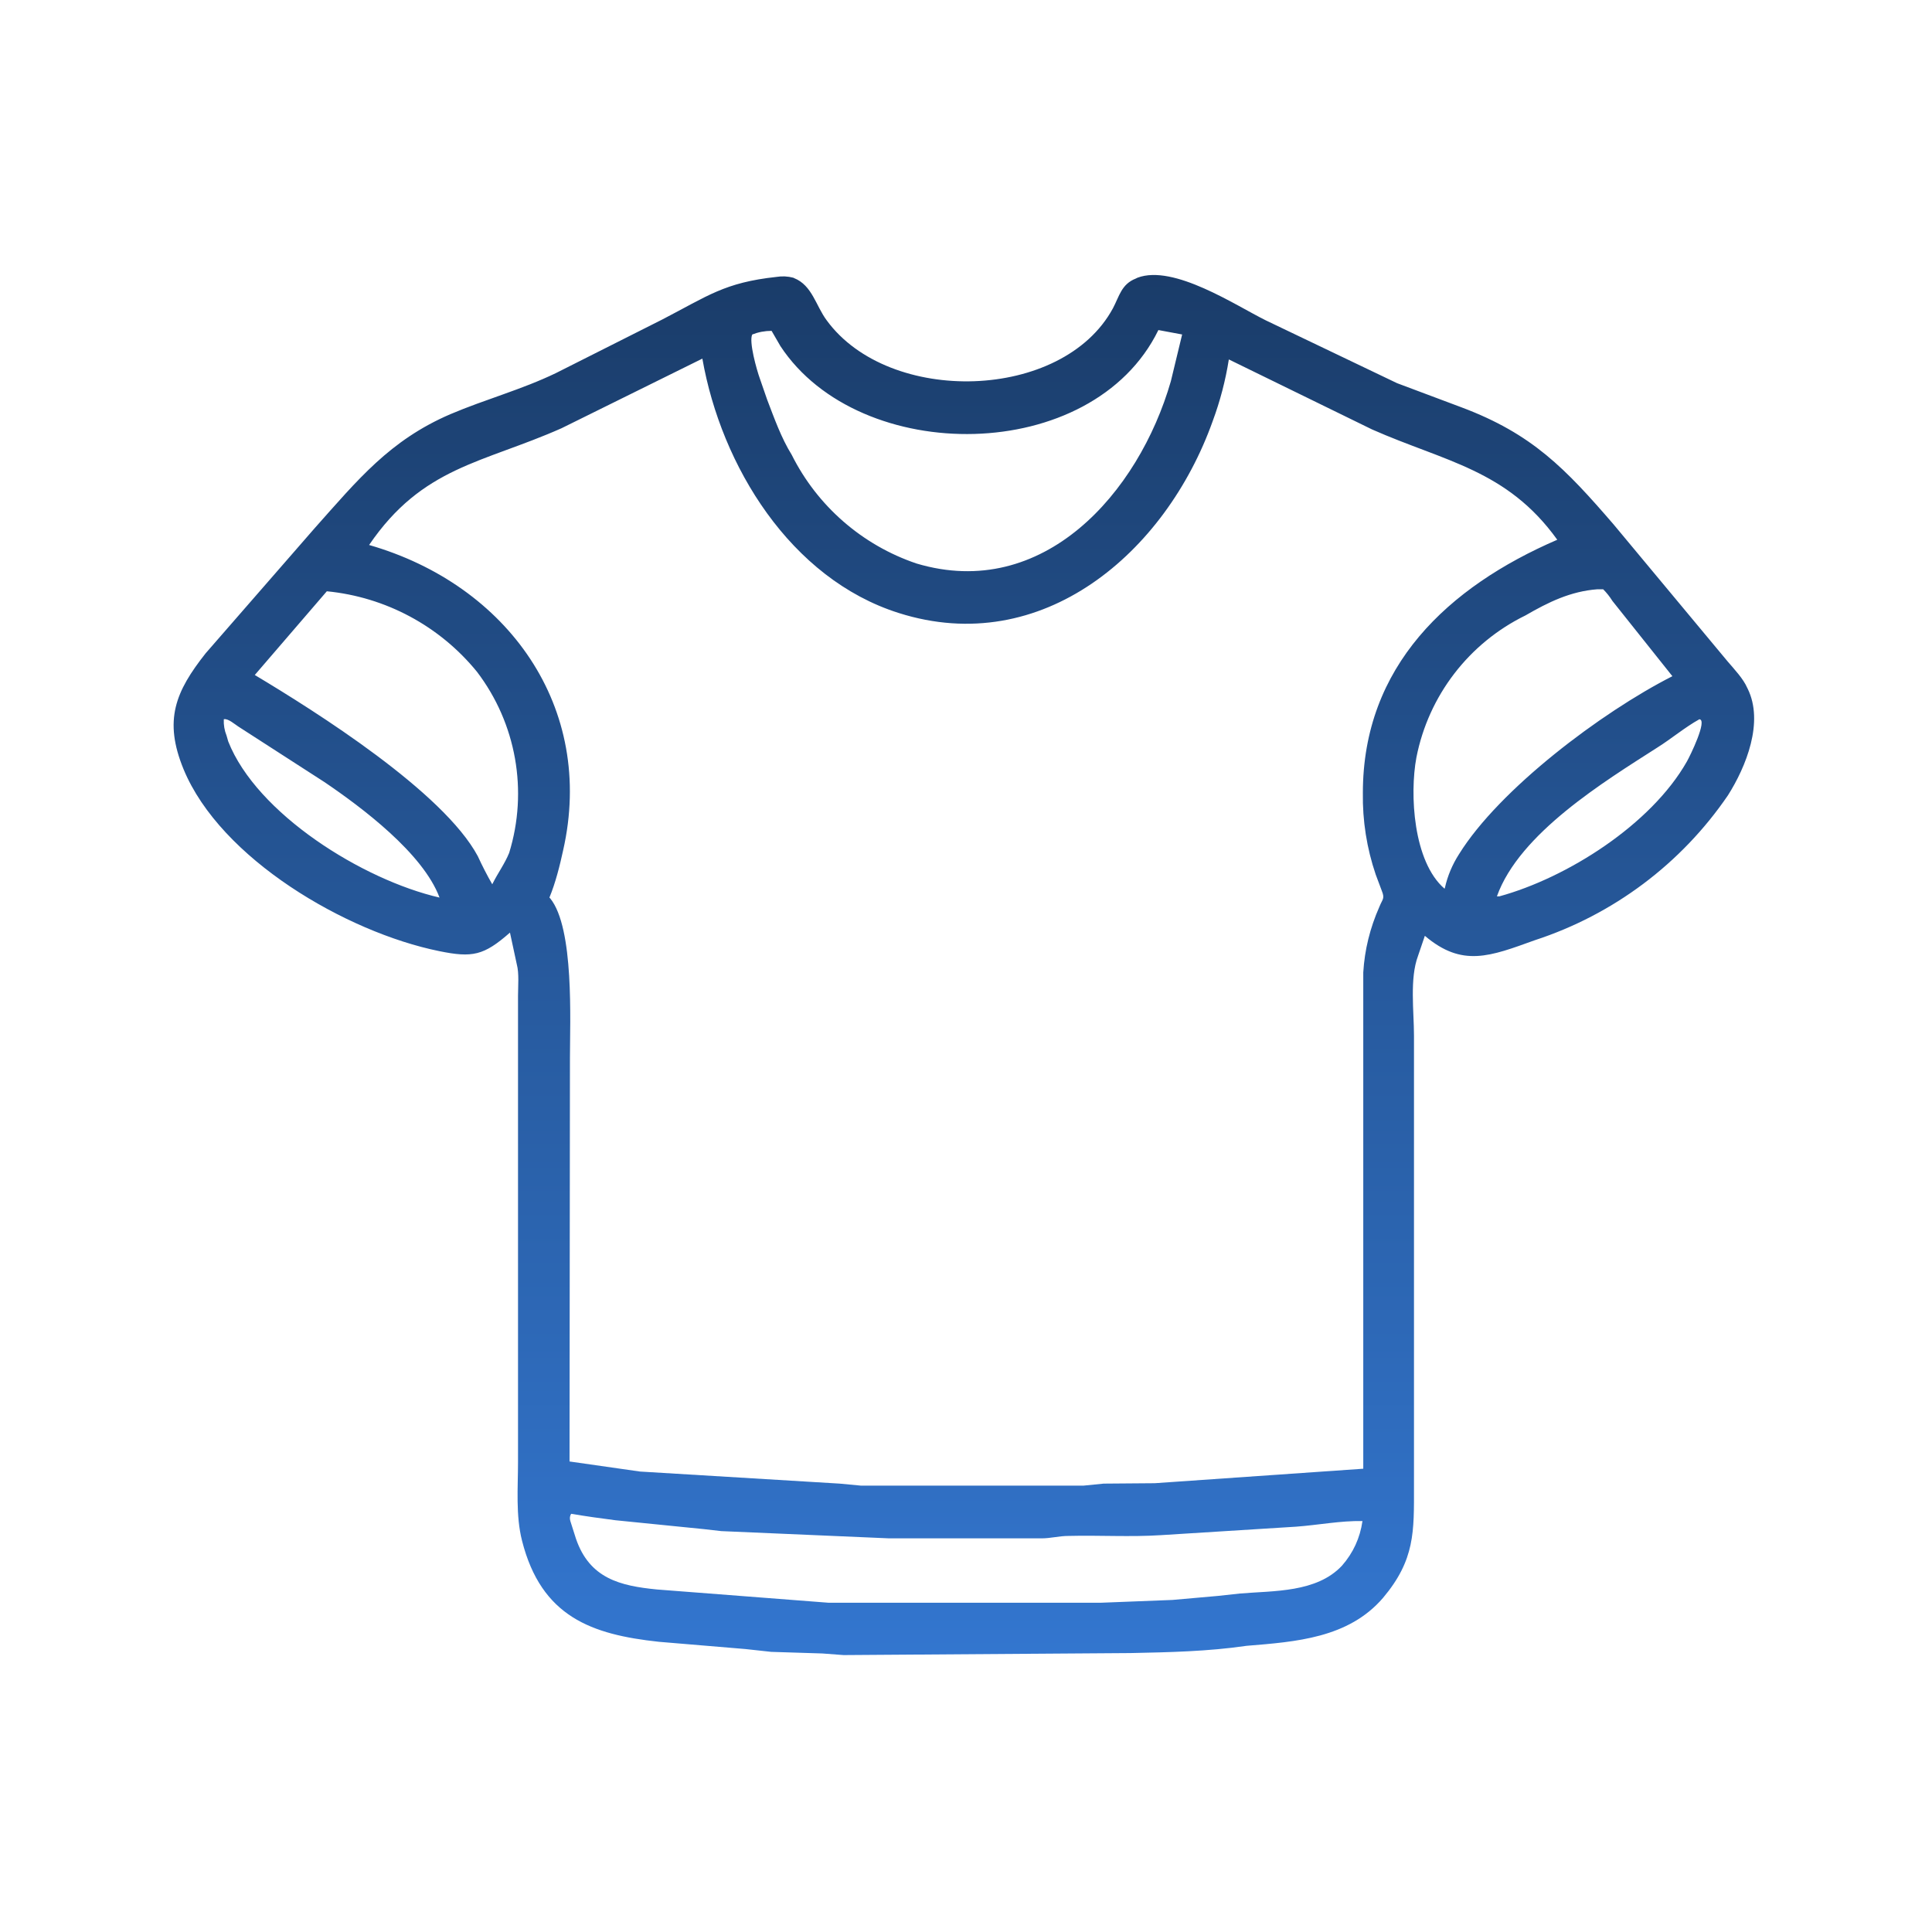
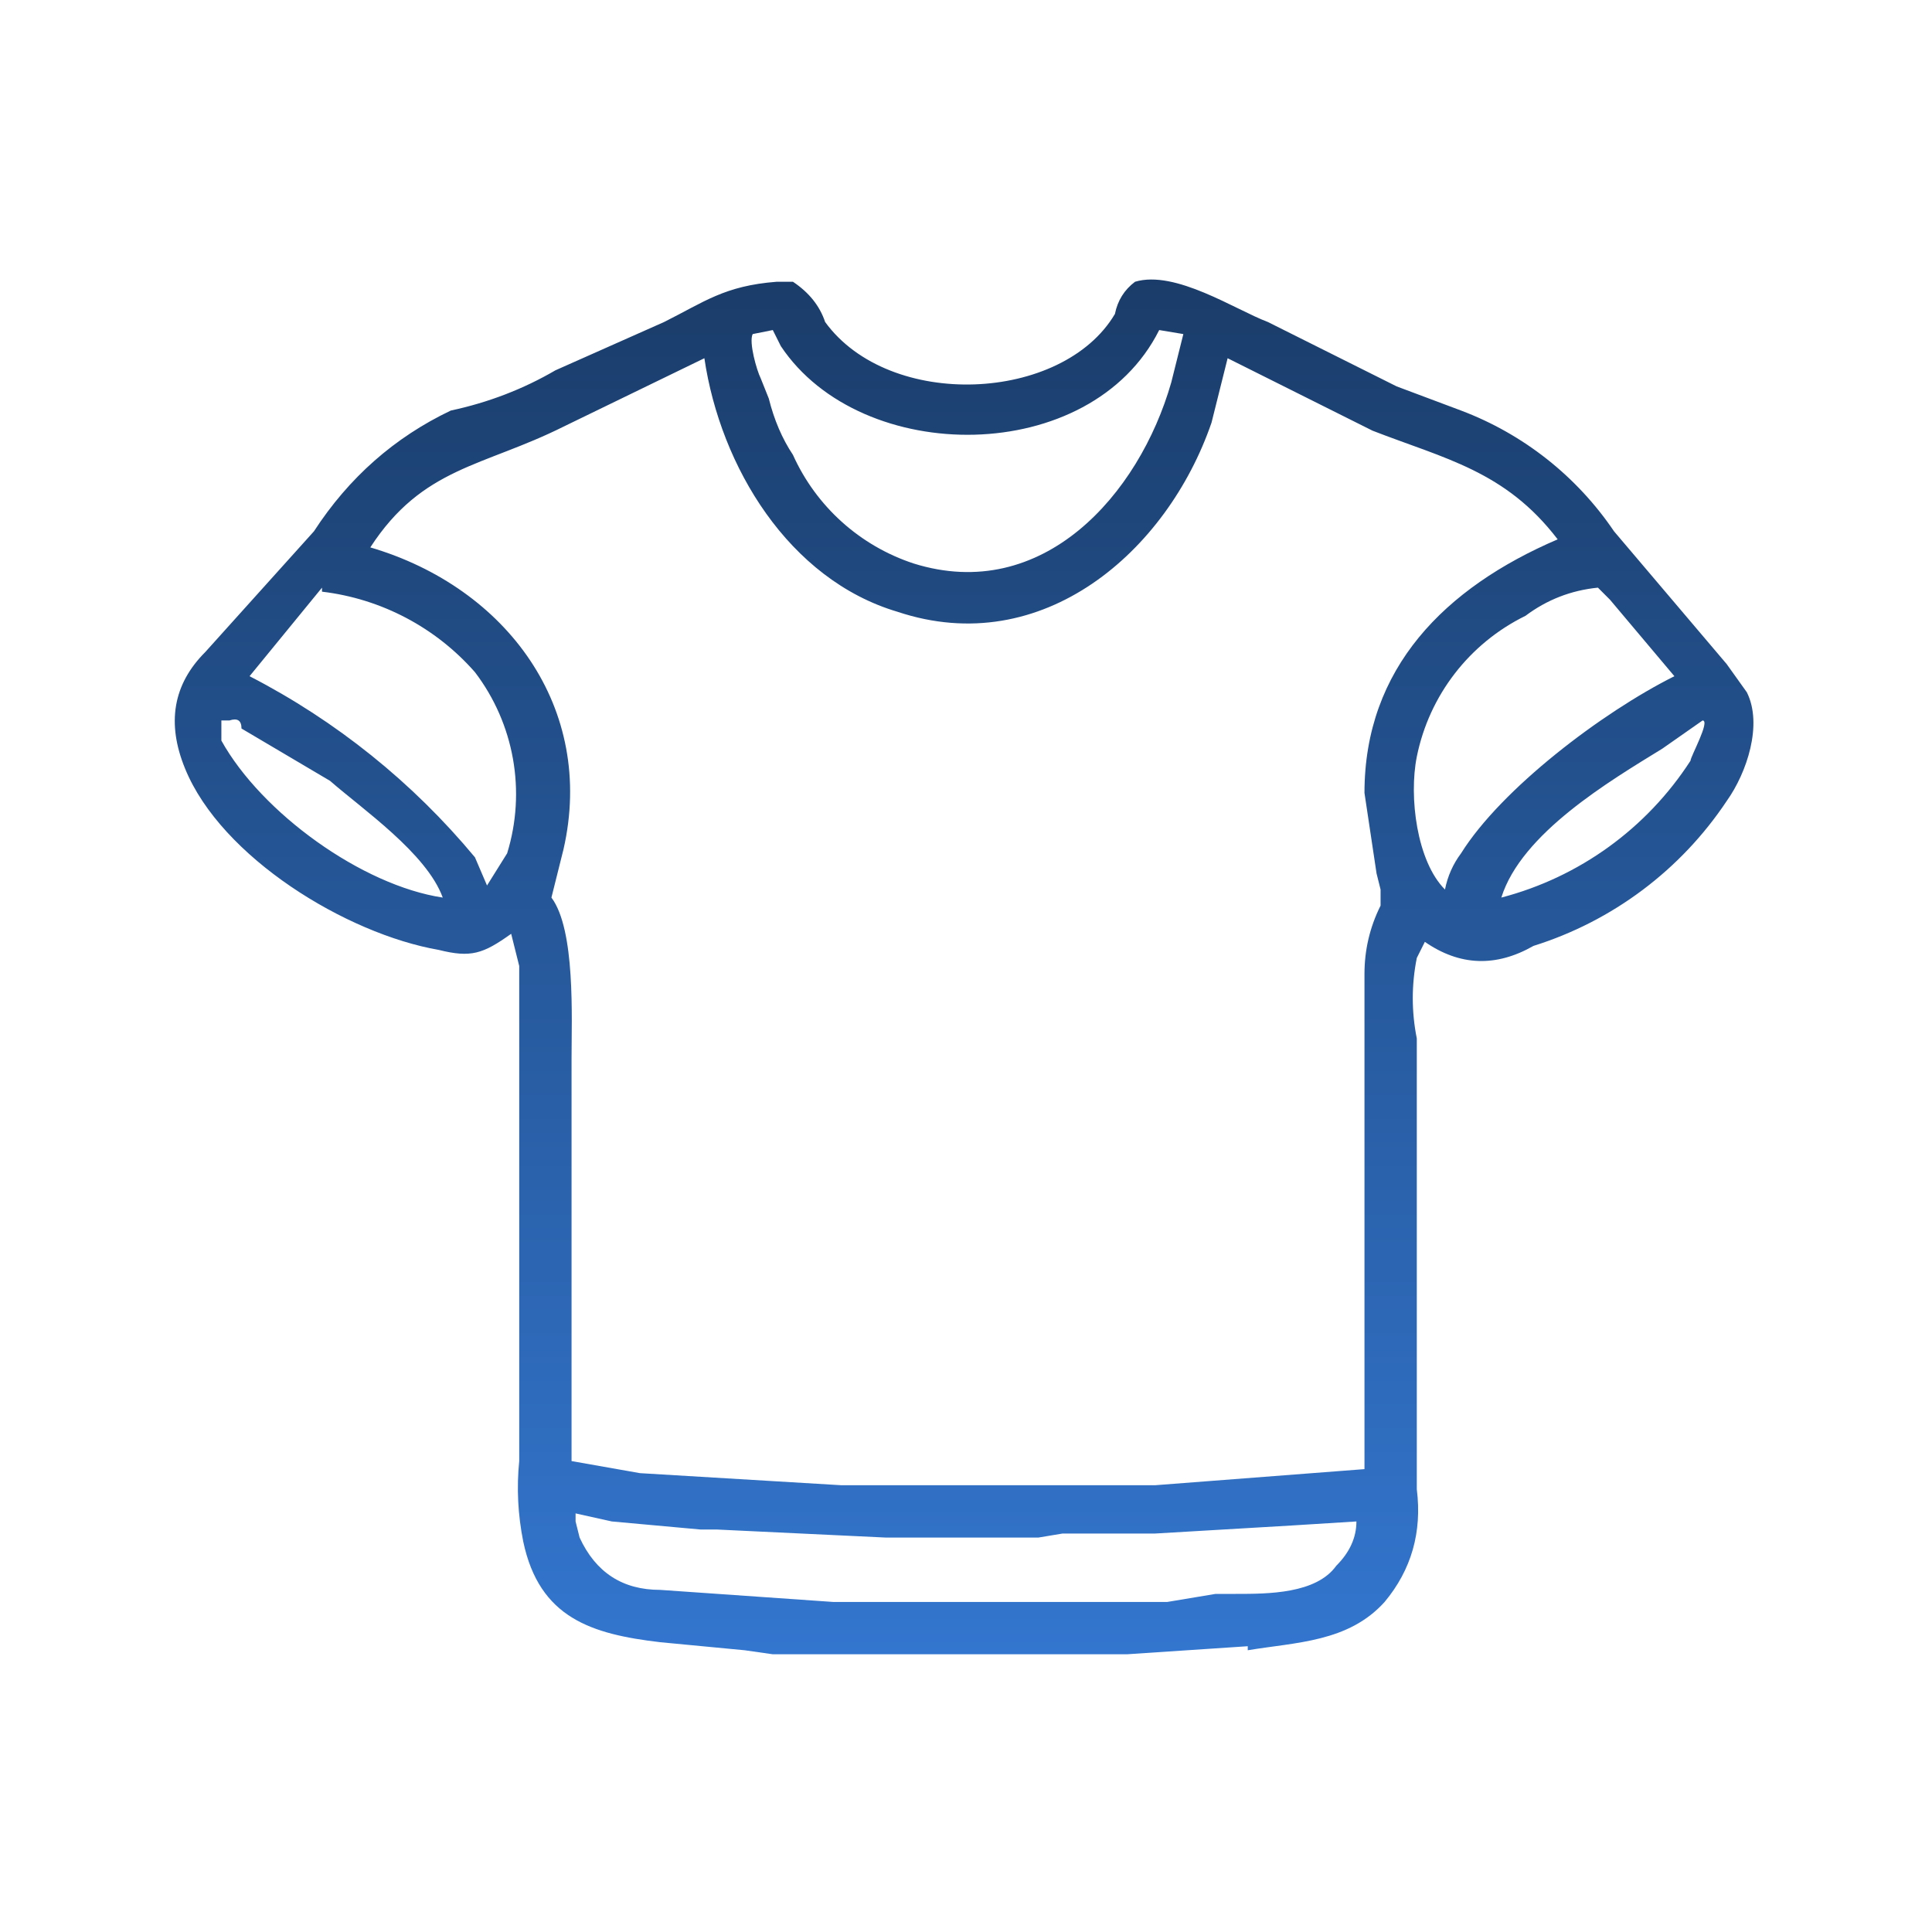
<svg xmlns="http://www.w3.org/2000/svg" width="48" height="48" fill="none" viewBox="0 0 48 48">
-   <path fill="url(#a)" d="M30.97 40.89c-.96.14-1.92.16-2.88.18l-7.13.05-.53-.04-1.27-.04-.64-.07-2.15-.18c-1.67-.18-2.92-.62-3.4-2.51-.16-.63-.1-1.32-.1-1.96V24.74c0-.23.03-.56-.03-.78l-.17-.79c-.65.57-.93.63-1.76.46-2.31-.47-5.43-2.29-6.35-4.52-.5-1.22-.2-1.93.55-2.88l2.71-3.11c1.07-1.2 1.86-2.18 3.37-2.83.87-.37 1.77-.61 2.62-1.02l2.64-1.33c1.14-.59 1.55-.92 2.84-1.06a1 1 0 0 1 .42.02l.02.01c.45.18.54.69.81 1.05 1.55 2.12 5.86 2.01 7.11-.3.16-.3.21-.6.57-.74l.04-.02c.9-.34 2.44.69 3.19 1.06l3.26 1.56 1.6.6c1.76.66 2.58 1.52 3.78 2.91l2.83 3.4c.17.2.39.43.49.66l.01.02c.41.83-.04 1.94-.49 2.65a9.3 9.3 0 0 1-4.8 3.6c-1.11.4-1.8.68-2.73-.11l-.17.5c-.21.56-.1 1.38-.1 1.98v11.2c0 1.12.03 1.82-.77 2.77-.86 1-2.17 1.09-3.39 1.19M28.78 8.2c-1.64 3.36-7.42 3.39-9.39.4l-.22-.38q-.25 0-.48.09c-.09.17.11.88.19 1.1l.18.52c.18.47.35.95.61 1.37a5.4 5.4 0 0 0 3.1 2.7c3.15.94 5.52-1.75 6.32-4.53l.28-1.16zm-11.33.71-3.5 1.73c-1.96.87-3.45.95-4.78 2.9 3.44.99 5.63 4.03 4.82 7.59-.08.37-.19.81-.34 1.17l.02.02c.6.74.49 3.06.49 3.97l-.01 10.02 1.75.25 4.96.3.53.05h5.53l.5-.05 1.27-.01 5.18-.36V24.16q.05-.84.4-1.63c.08-.2.14-.2.06-.4l-.15-.4a6 6 0 0 1-.32-2.03c0-3.15 2.12-5.12 4.83-6.29-1.25-1.74-2.79-1.94-4.6-2.74l-3.56-1.74a8 8 0 0 1-.4 1.53c-1.17 3.28-4.24 5.9-7.8 4.77-2.69-.85-4.41-3.65-4.88-6.32m22.24 5.73c-.67.05-1.22.32-1.79.65a5 5 0 0 0-2.71 3.53c-.17.91-.08 2.59.7 3.26l.01-.03q.1-.44.35-.83c1-1.61 3.53-3.52 5.3-4.42l-1.49-1.87q-.1-.16-.23-.29zm-31.57.05-1.79 2.08c1.52.91 4.68 2.9 5.54 4.5q.17.37.36.7l.01-.02c.13-.26.3-.49.41-.76a5 5 0 0 0-.8-4.5 5.5 5.5 0 0 0-3.73-2m-2.56 3.18q-.01.21.07.41l.04.14c.71 1.8 3.34 3.44 5.25 3.88-.41-1.1-1.93-2.24-2.86-2.87l-2.14-1.38c-.08-.05-.26-.21-.36-.18m36.66 0c-.36.2-.69.48-1.04.7-1.31.84-3.43 2.13-3.99 3.7h.06c1.68-.46 3.77-1.78 4.66-3.35.08-.14.52-1.04.31-1.05M14.19 37.61q-.05.08-.02.18l.14.44c.34.99 1.1 1.17 2.01 1.26l4.27.33h6.75l1.79-.07 1.13-.1.55-.06c.84-.07 1.9-.02 2.53-.69q.42-.48.51-1.11c-.55-.01-1.1.1-1.65.14l-3.35.21c-.76.05-1.54 0-2.31.02-.22 0-.44.06-.66.06h-3.79l-4.17-.18-.44-.05-2.19-.22q-.56-.07-1.1-.16" />
+   <path fill="url(#a)" d="m31 40.9-3 .2h-8.8l-.7-.1-2.1-.2c-1.7-.2-3-.6-3.4-2.5q-.2-1-.1-2V24l-.2-.8c-.7.5-1 .6-1.8.4-2.3-.4-5.4-2.3-6.3-4.5q-.7-1.7.5-2.9l2.7-3q1.3-2 3.4-3 1.4-.3 2.6-1L16.5 8c1-.5 1.5-.9 2.8-1h.4q.6.4.8 1c1.6 2.2 5.9 2 7.2-.2q.1-.5.5-.8c1-.3 2.5.7 3.3 1l3.2 1.6 1.6.6a8 8 0 0 1 3.8 3l2.8 3.3.5.7c.4.8 0 2-.5 2.7a9 9 0 0 1-4.8 3.6q-1.4.8-2.7-.1l-.2.4q-.2 1 0 2V37q.2 1.6-.8 2.8c-.9 1-2.2 1-3.4 1.2M28.8 8.2c-1.7 3.4-7.4 3.4-9.4.4l-.2-.4-.5.1c-.1.2.1.9.2 1.1l.2.5q.2.8.6 1.4a5 5 0 0 0 3 2.7c3.2 1 5.6-1.7 6.4-4.5l.3-1.2zm-11.3.7L14 10.6c-2 1-3.5 1-4.8 3 3.4 1 5.6 4 4.8 7.5l-.3 1.2c.6.8.5 3 .5 4v10l1.7.3 5 .3h7.8l5.2-.4V24.2q0-.9.4-1.7v-.4l-.1-.4-.3-2c0-3.1 2-5.1 4.8-6.3-1.3-1.7-2.8-2-4.6-2.7l-3.6-1.8-.4 1.6c-1.1 3.2-4.2 5.9-7.8 4.7-2.7-.8-4.4-3.6-4.8-6.3m22.2 5.7q-1 .1-1.8.7a5 5 0 0 0-2.7 3.5c-.2 1 0 2.6.7 3.3q.1-.5.4-.9c1-1.6 3.5-3.5 5.3-4.4L40 14.9zM8 14.6l-1.8 2.2a18 18 0 0 1 5.6 4.5l.3.7.5-.8a5 5 0 0 0-.8-4.5 6 6 0 0 0-3.8-2m-2.5 3.2v.5c1 1.8 3.5 3.6 5.5 3.9-.4-1.1-2-2.2-2.8-2.9L6 18.1q0-.3-.3-.2m36.6 0-1 .7c-1.3.8-3.5 2.1-4 3.7a8 8 0 0 0 4.7-3.4c0-.1.5-1 .3-1m-28 19.7v.2l.1.4q.6 1.3 2 1.3l4.3.3H29l1.2-.2h.5c.8 0 2 0 2.5-.7q.5-.5.5-1.1l-1.6.1-3.4.2h-2.3l-.6.1H22l-4.2-.2h-.4l-2.2-.2z" />
  <defs>
-     <linearGradient id="a" x1="23.95" x2="23.95" y1="6.83" y2="41.12" gradientUnits="userSpaceOnUse">
+     <linearGradient id="a" x1="23.9" x2="23.9" y1="6.8" y2="41.1" gradientUnits="userSpaceOnUse">
      <stop stop-color="#1a3c69" />
      <stop offset="1" stop-color="#3376cf" />
    </linearGradient>
  </defs>
</svg>
